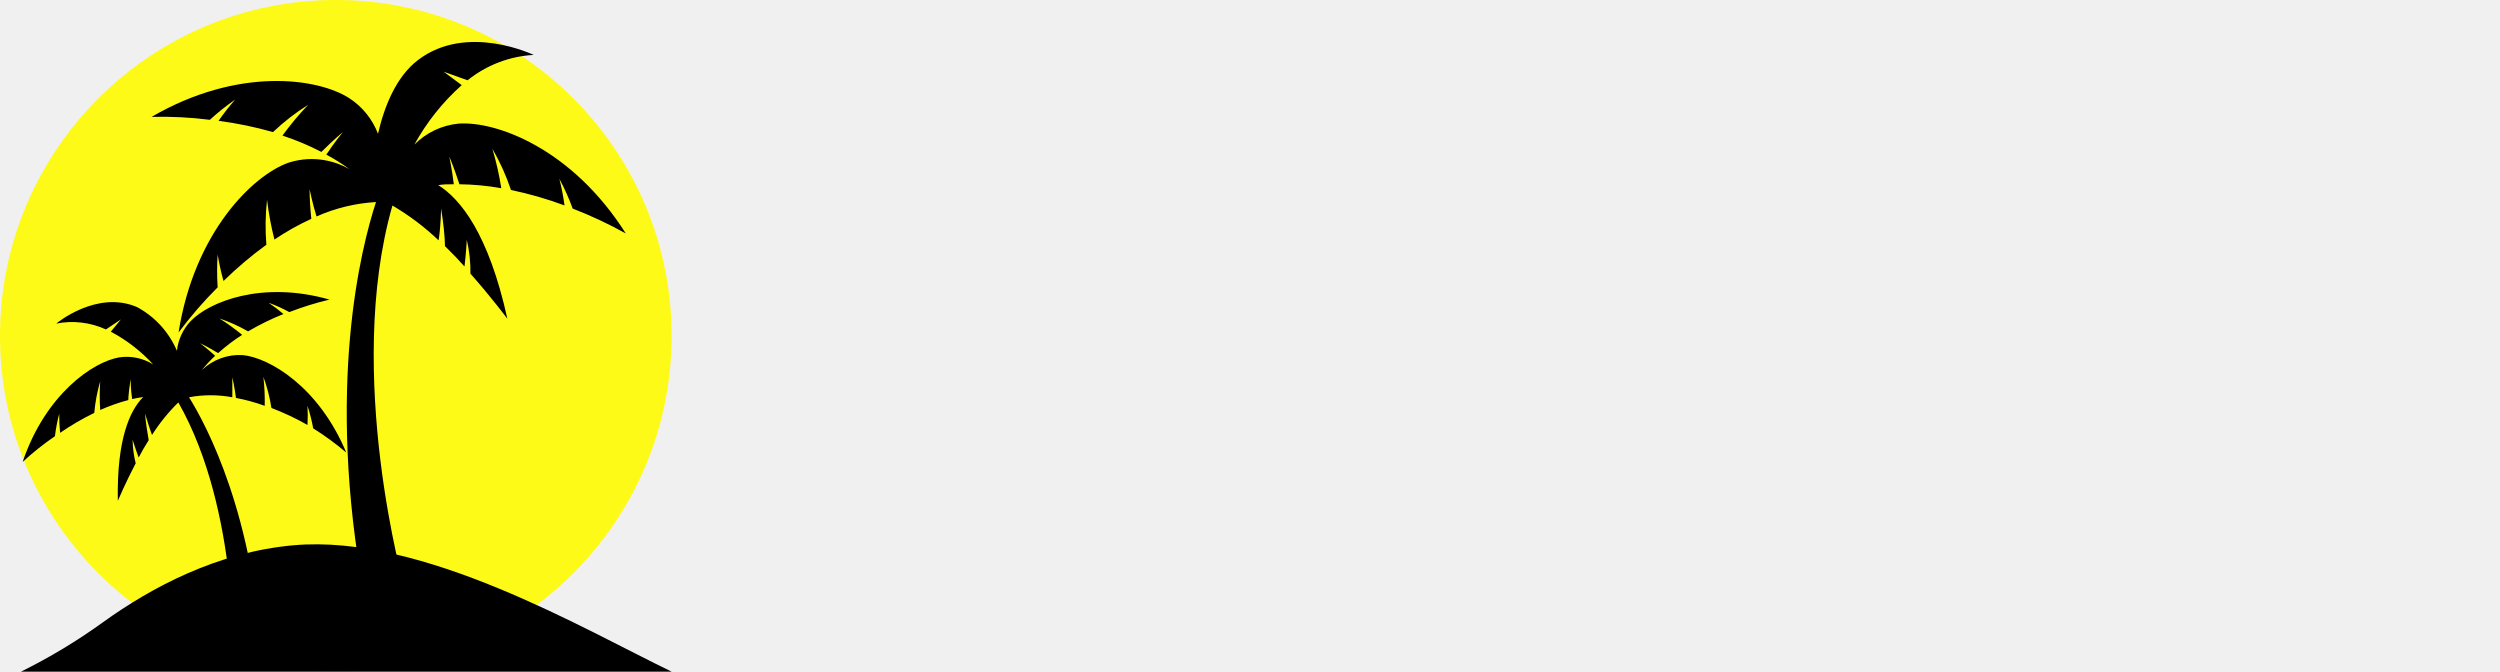
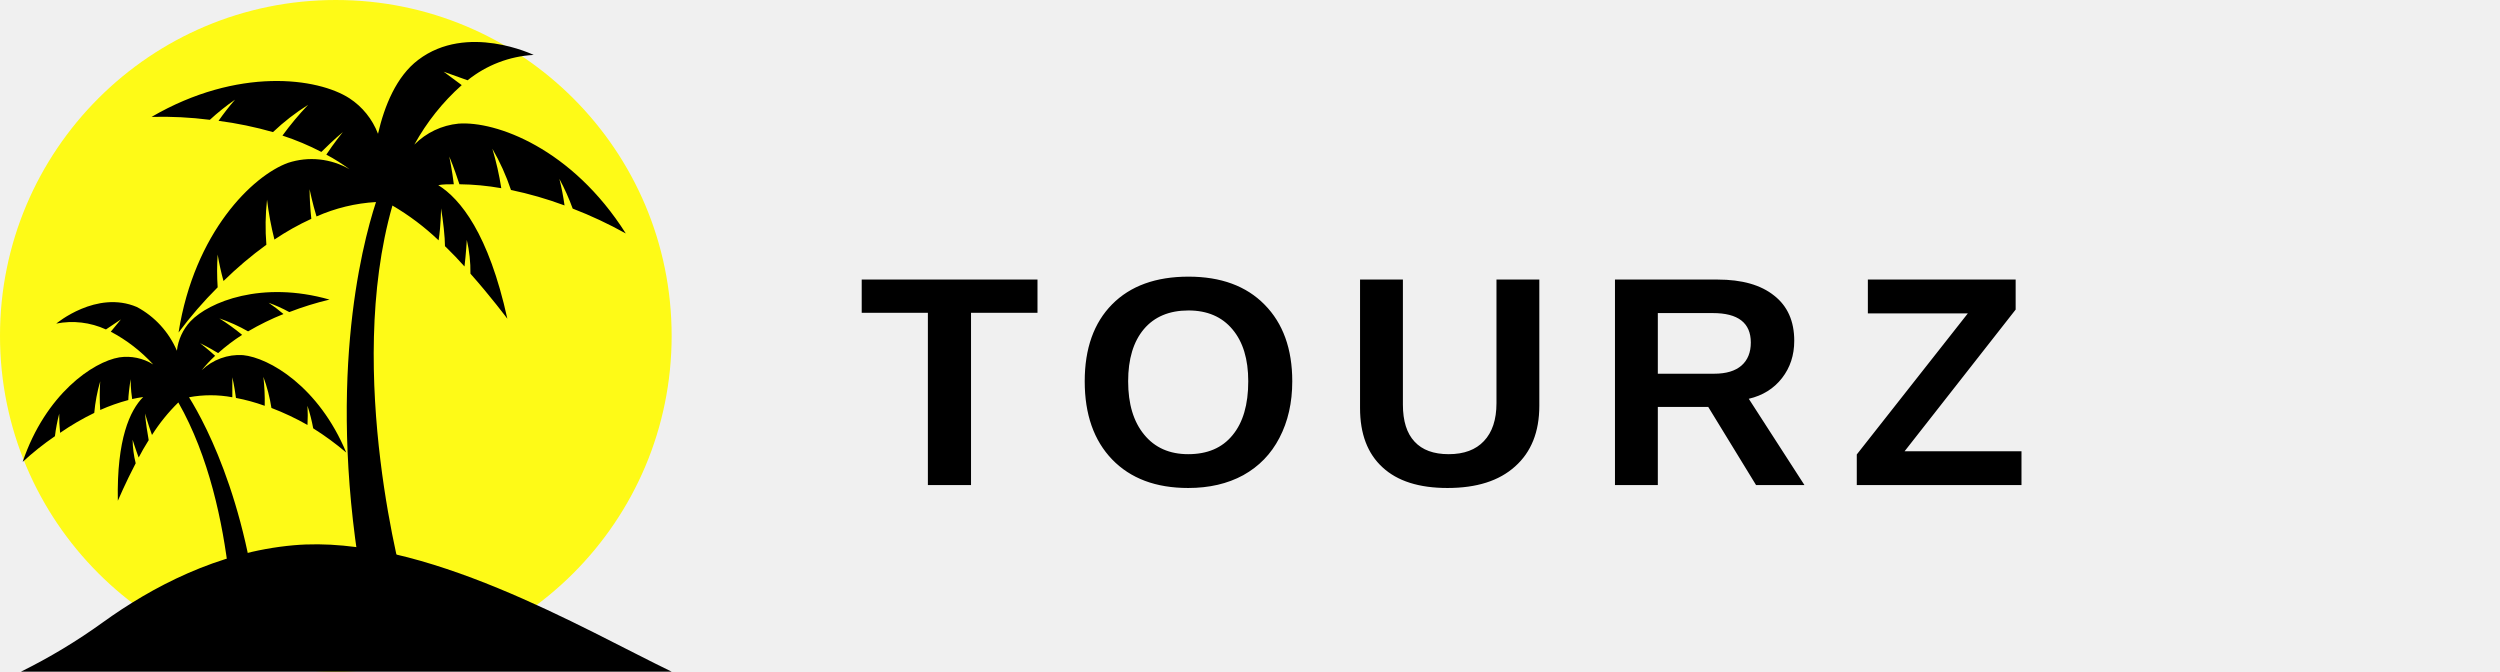
<svg xmlns="http://www.w3.org/2000/svg" width="134" height="36" viewBox="0 0 134 36" fill="none">
  <rect width="36" height="36" rx="18" fill="#FEFA17" />
  <g clip-path="url(#clip0_14_6255)">
    <path d="M36 36H1.125C2.654 35.245 4.12 34.363 5.507 33.362C8.118 31.478 11.661 29.588 15.736 29.226C22.664 28.61 31.246 33.706 36 36Z" fill="black" />
    <path d="M18.559 24.257C17.083 20.713 14.425 19.173 13.02 19.034C12.617 19.008 12.213 19.066 11.833 19.205C11.453 19.344 11.105 19.561 10.811 19.843C11.033 19.569 11.273 19.31 11.531 19.071C11.159 18.727 10.722 18.394 10.722 18.394C11.112 18.582 11.537 18.829 11.691 18.926C12.094 18.566 12.525 18.239 12.978 17.948C12.59 17.627 12.182 17.332 11.756 17.066C12.29 17.247 12.806 17.48 13.297 17.761C13.906 17.404 14.54 17.093 15.193 16.831C14.939 16.614 14.672 16.413 14.396 16.227C14.778 16.365 15.149 16.532 15.506 16.728C16.209 16.456 16.929 16.232 17.662 16.058C14.036 15.025 11.201 16.179 10.208 17.223C9.805 17.654 9.55 18.207 9.482 18.799C9.049 17.791 8.293 16.965 7.338 16.456C5.176 15.533 3.015 17.344 3.015 17.344C3.913 17.166 4.843 17.276 5.679 17.658L6.482 17.12L5.938 17.779C6.789 18.227 7.558 18.822 8.212 19.535C7.668 19.195 7.024 19.06 6.393 19.155C4.993 19.391 2.448 21.117 1.214 24.758C1.757 24.257 2.335 23.797 2.944 23.381C2.994 22.974 3.071 22.571 3.174 22.174C3.17 22.517 3.186 22.86 3.222 23.2C3.805 22.797 4.417 22.44 5.052 22.132C5.104 21.559 5.211 20.992 5.371 20.441C5.337 20.952 5.337 21.464 5.371 21.975C5.859 21.757 6.362 21.58 6.877 21.443C6.877 21.256 6.931 20.761 7.001 20.326C7.001 20.326 7.001 20.882 7.084 21.389C7.277 21.345 7.474 21.309 7.675 21.28C6.966 21.993 6.251 23.532 6.316 26.841C6.316 26.841 6.736 25.857 7.273 24.831C7.169 24.418 7.114 23.994 7.108 23.569C7.108 23.569 7.261 24.07 7.433 24.523C7.592 24.221 7.763 23.919 7.929 23.659L7.97 23.593C7.911 23.267 7.805 22.615 7.775 22.162C7.775 22.162 7.946 22.766 8.147 23.315C8.55 22.68 9.024 22.094 9.559 21.57C12.854 27.354 12.512 35.777 12.512 35.777L14.059 35.638C13.634 27.608 11.082 22.82 10.132 21.293C10.899 21.15 11.685 21.15 12.453 21.293C12.453 20.779 12.453 20.224 12.453 20.224C12.553 20.652 12.624 21.148 12.648 21.329C13.171 21.428 13.687 21.57 14.189 21.751C14.2 21.233 14.176 20.715 14.118 20.2C14.316 20.739 14.46 21.297 14.549 21.866C15.214 22.12 15.86 22.425 16.481 22.778C16.5 22.436 16.5 22.093 16.481 21.751C16.61 22.146 16.713 22.55 16.788 22.959C17.408 23.348 18 23.781 18.559 24.257Z" fill="black" />
    <path d="M9.571 17.821C10.421 12.441 13.551 9.411 15.441 8.728C15.984 8.55 16.557 8.489 17.124 8.548C17.691 8.607 18.24 8.786 18.737 9.073C18.341 8.78 17.924 8.517 17.491 8.288C17.886 7.684 18.377 7.08 18.377 7.08C17.904 7.473 17.408 7.962 17.225 8.143C16.554 7.794 15.857 7.502 15.14 7.267C15.563 6.687 16.022 6.137 16.516 5.619C15.842 6.04 15.211 6.53 14.632 7.08C13.675 6.807 12.7 6.605 11.714 6.476C11.99 6.082 12.285 5.703 12.6 5.341C12.126 5.669 11.674 6.03 11.248 6.422C10.212 6.29 9.167 6.238 8.124 6.265C12.76 3.572 17.03 4.17 18.731 5.269C19.425 5.721 19.961 6.387 20.261 7.171C20.603 5.685 21.241 4.098 22.416 3.21C25.038 1.218 28.606 2.944 28.606 2.944C27.316 3.013 26.078 3.487 25.062 4.303L23.78 3.844L24.749 4.562C23.73 5.469 22.872 6.547 22.209 7.75C22.848 7.11 23.682 6.714 24.572 6.627C26.58 6.476 30.655 7.95 33.543 12.514C32.625 12.003 31.674 11.557 30.696 11.18C30.497 10.631 30.258 10.098 29.982 9.586C30.101 10.055 30.193 10.531 30.259 11.011C29.324 10.663 28.364 10.387 27.389 10.183C27.131 9.414 26.797 8.673 26.391 7.974C26.598 8.666 26.758 9.372 26.869 10.087C26.128 9.956 25.378 9.885 24.625 9.876C24.542 9.628 24.324 8.958 24.082 8.39C24.082 8.39 24.241 9.163 24.324 9.876C24.046 9.876 23.733 9.876 23.491 9.924C24.672 10.66 26.19 12.52 27.194 17.084C27.194 17.084 26.291 15.877 25.216 14.669C25.224 14.06 25.159 13.451 25.021 12.858C25.021 12.858 24.979 13.601 24.897 14.283C24.578 13.927 24.247 13.577 23.928 13.269L23.851 13.196C23.851 12.725 23.751 11.802 23.639 11.168C23.639 11.168 23.639 12.061 23.509 12.882C22.757 12.165 21.927 11.539 21.034 11.017C18.442 20.073 21.69 31.544 21.69 31.544L19.516 31.895C17.449 20.743 19.357 13.263 20.154 10.829C19.055 10.893 17.975 11.154 16.965 11.602C16.752 10.914 16.593 10.141 16.593 10.141C16.598 10.672 16.63 11.202 16.687 11.729C15.999 12.044 15.338 12.415 14.709 12.84C14.531 12.137 14.398 11.423 14.313 10.703C14.224 11.505 14.212 12.313 14.278 13.118C13.466 13.707 12.699 14.357 11.98 15.062C11.85 14.595 11.746 14.121 11.667 13.643C11.627 14.228 11.627 14.815 11.667 15.4C10.911 16.153 10.211 16.962 9.571 17.821Z" fill="black" />
  </g>
+   <text x="46" y="26" font-family="Arial, Helvetica, sans-serif" font-size="16" font-weight="bold" fill="black" letter-spacing="2">TOURZ</text>
  <defs>
    <clipPath id="clip0_14_6255">
      <rect width="34.875" height="33.75" fill="white" transform="translate(1.125 2.25)" />
    </clipPath>
  </defs>
</svg>
